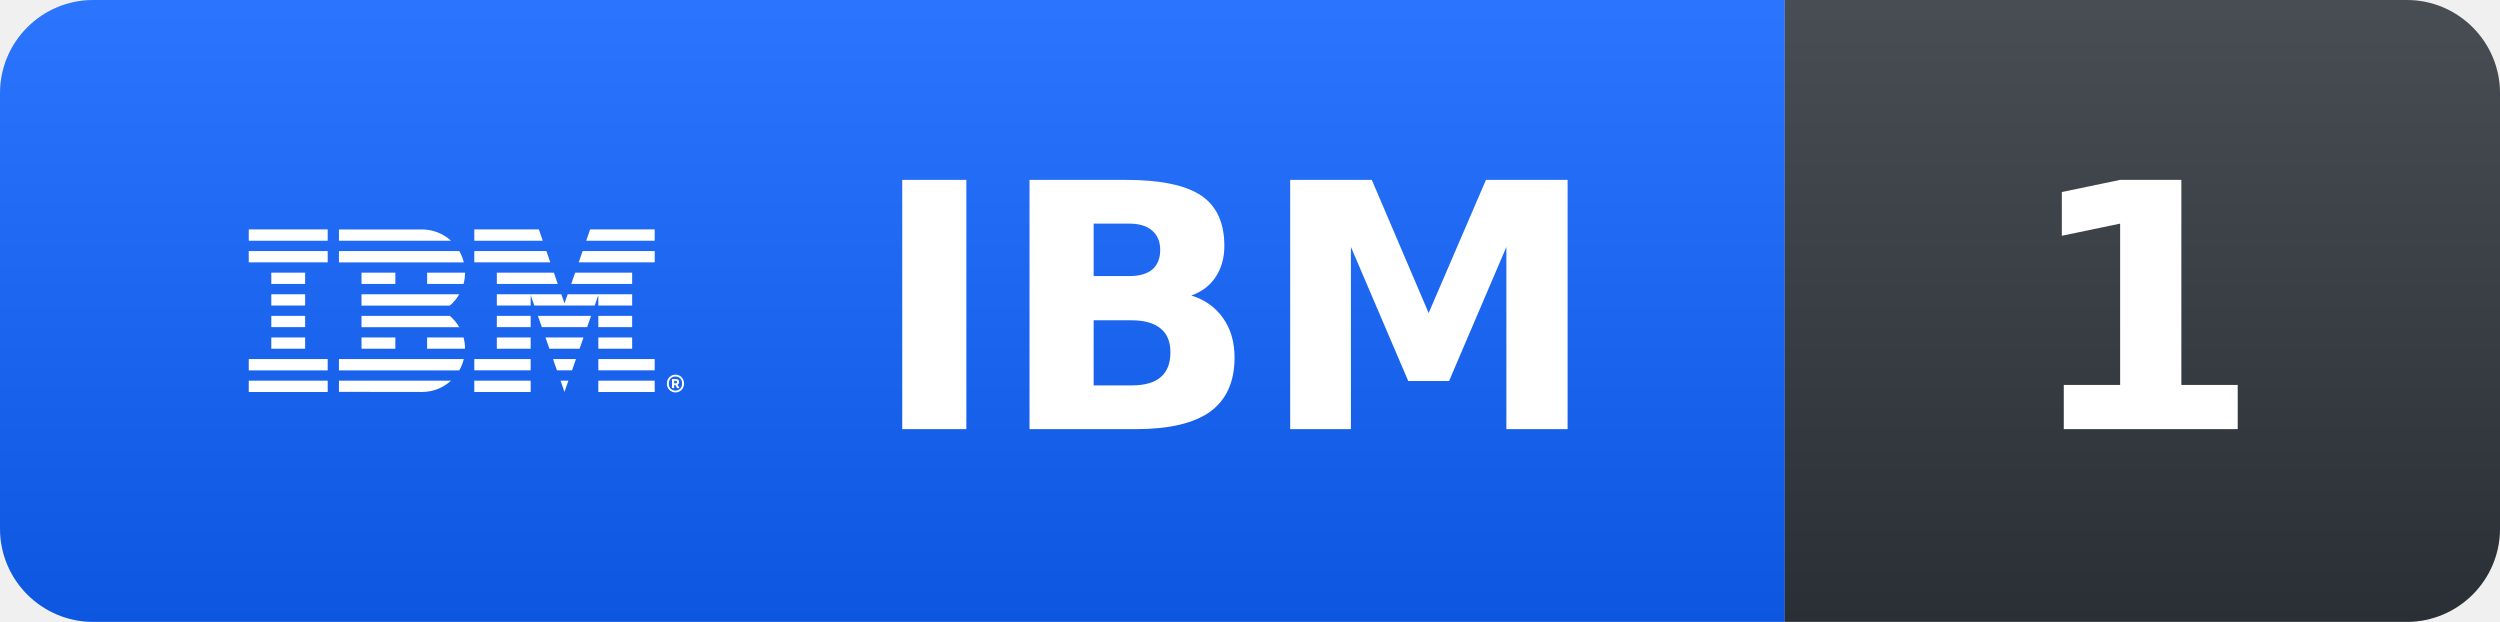
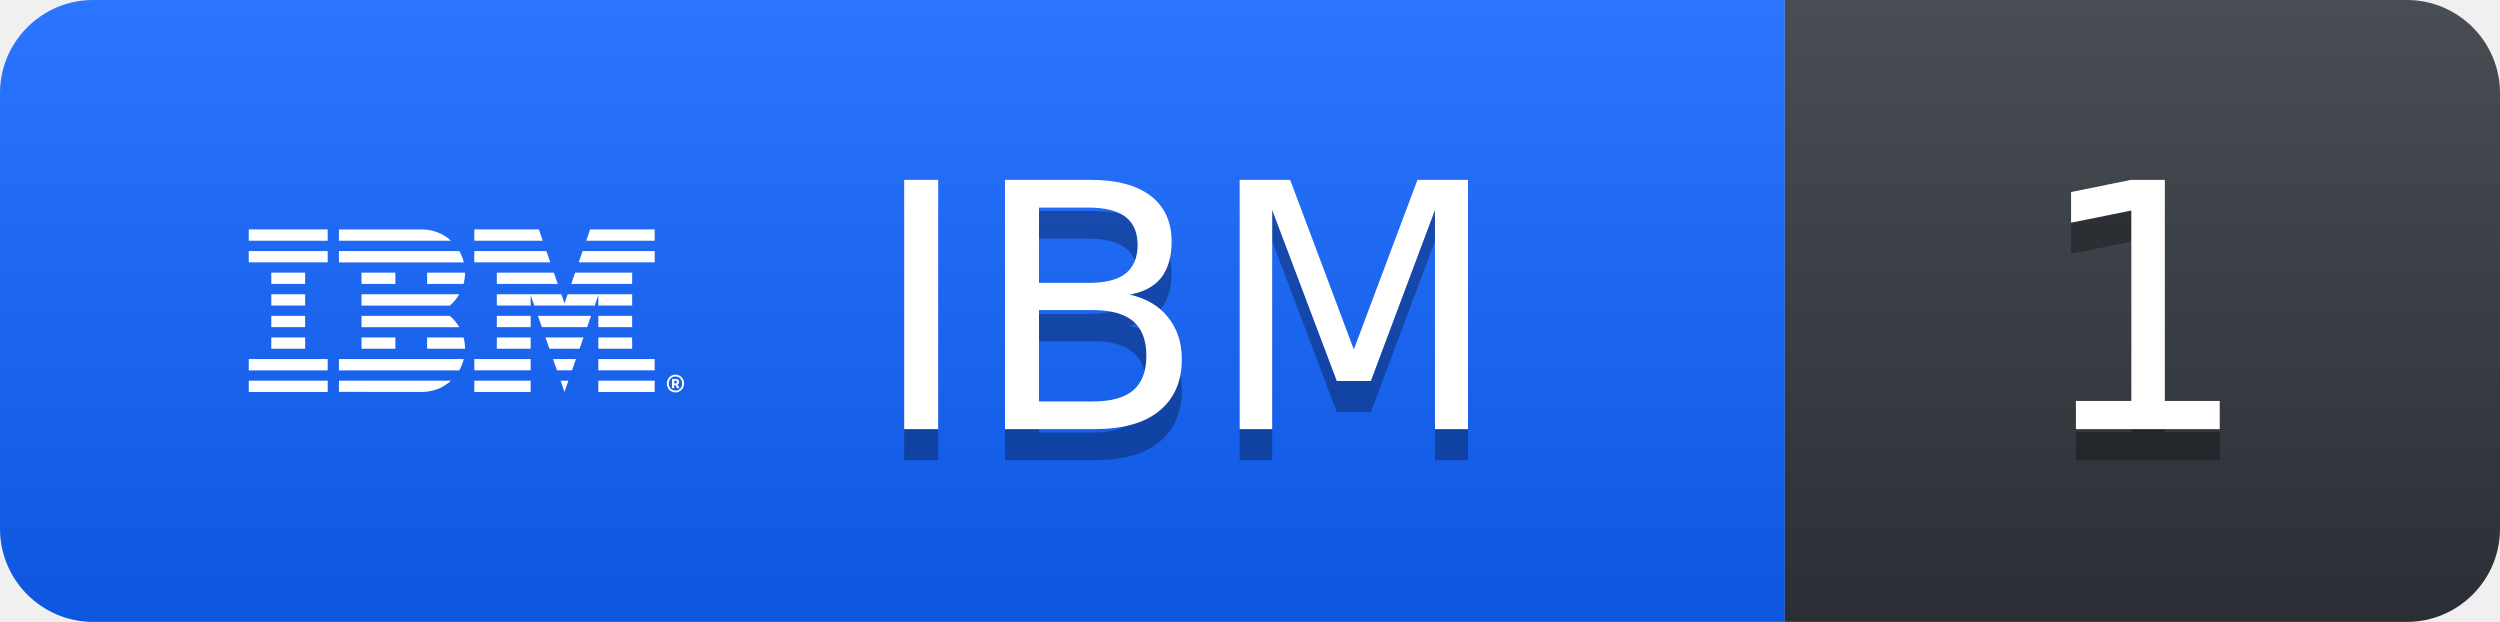
<svg xmlns="http://www.w3.org/2000/svg" width="80.4" height="20" viewBox="0 0 80.4 20" role="img" aria-label="IBM: 1">
  <linearGradient id="g" x2="0" y2="100%">
    <stop offset="0" stop-color="#fff" stop-opacity=".12" />
    <stop offset="1" stop-opacity=".12" />
  </linearGradient>
  <clipPath id="c">
    <rect width="80.4" height="20" rx="3" />
  </clipPath>
  <g clip-path="url(#c)">
    <rect width="57.4" height="20" fill="#0F62FE" />
    <rect x="57.4" width="23.0" height="20" fill="#30363d" />
    <rect width="80.4" height="20" fill="url(#g)" />
  </g>
  <svg x="8" y="3.0" width="14" height="14" viewBox="0 0 24 24" fill="#ffffff">
    <path d="M23.544 15.993c.038 0 .06-.017.06-.053v-.036c0-.035-.022-.052-.06-.052h-.09v.14zm-.09.262h-.121v-.498h.225c.112 0 .169.066.169.157 0 .079-.036.129-.09.15l.111.19h-.133l-.092-.17h-.07zm.434-.222v-.062c0-.2-.157-.357-.363-.357a.355.355 0 00-.363.357v.062c0 .2.156.358.363.358a.355.355 0 00.363-.358zm-.838-.03c0-.28.212-.492.475-.492.264 0 .475.213.475.491 0 .279-.211.491-.475.491a.477.477 0 01-.475-.49zM16.21 8.13l-.216-.624h-3.56v.624zm.413 1.19l-.216-.623h-3.973v.624zm2.65 7.147h3.107v-.624h-3.108zm0-1.192h3.107v-.623h-3.108zm0-1.19h1.864v-.624h-1.865zm0-1.191h1.864v-.624h-1.865zm0-1.191h1.864v-.624h-3.555l-.175.504-.175-.504h-3.555v.624h1.865v-.574l.2.574h3.33l.2-.574zm1.864-1.815h-3.142l-.217.624h3.359zm-7.46 3.006h1.865v-.624h-1.865zm0 1.19h1.865v-.623h-1.865zm-1.243 1.191h3.108v-.623h-3.108zm0 1.192h3.108v-.624h-3.108zm6.386-8.961l-.216.624h3.776v-.624zm-.629 1.815h4.19v-.624h-3.974zm-4.514 1.19h3.359l-.216-.623h-3.143zm2.482 2.383h2.496l.218-.624h-2.932zm.417 1.19h1.662l.218-.623h-2.098zm.416 1.191h.83l.218-.623h-1.266zm.414 1.192l.217-.624h-.432zm-12.433-.006l4.578.006c.622 0 1.18-.237 1.602-.624h-6.18zm4.86-3v.624h2.092c0-.216-.03-.425-.083-.624zm-3.616.624h1.865v-.624H6.217zm3.617-3.573h2.008c.053-.199.083-.408.083-.624H9.834zm-3.617 0h1.865v-.624H6.217zM9.55 7.507H4.973v.624h6.18a2.36 2.36 0 00-1.602-.624zm2.056 1.191H4.973v.624h6.884a2.382 2.382 0 00-.25-.624zm-5.39 2.382v.624h4.87c.207-.176.382-.387.519-.624zm4.87 1.191h-4.87v.624h5.389a2.39 2.39 0 00-.519-.624zm-6.114 3.006h6.634c.11-.193.196-.402.25-.624H4.973zM0 8.13h4.352v-.624H0zm0 1.191h4.352v-.624H0zm1.243 1.191h1.865v-.624H1.243zm0 1.191h1.865v-.624H1.243zm0 1.19h1.865v-.623H1.243zm0 1.192h1.865v-.624H1.243zM0 15.276h4.352v-.623H0zm0 1.192h4.352v-.624H0Z" />
  </svg>
-   <g fill="#ffffff" font-family="Verdana,DejaVu Sans,Geneva,sans-serif" font-size="11" font-weight="bold">
-     <text x="28" y="13.8" textLength="21.4" lengthAdjust="spacingAndGlyphs">IBM</text>
-     <text x="68.9" y="13.8" text-anchor="middle" textLength="7.0" lengthAdjust="spacingAndGlyphs">1</text>
+   <g font-family="Verdana,DejaVu Sans,Geneva,sans-serif" font-size="11" text-rendering="geometricPrecision">
+     <text x="28" y="14.8" textLength="21.4" lengthAdjust="spacingAndGlyphs" fill="#010101" fill-opacity=".3">IBM</text>
+     <text x="28" y="13.8" textLength="21.4" lengthAdjust="spacingAndGlyphs" fill="#ffffff">IBM</text>
+     <text x="68.9" y="14.8" text-anchor="middle" textLength="7.0" lengthAdjust="spacingAndGlyphs" fill="#010101" fill-opacity=".3">1</text>
+     <text x="68.9" y="13.8" text-anchor="middle" textLength="7.0" lengthAdjust="spacingAndGlyphs" fill="#ffffff">1</text>
  </g>
</svg>
